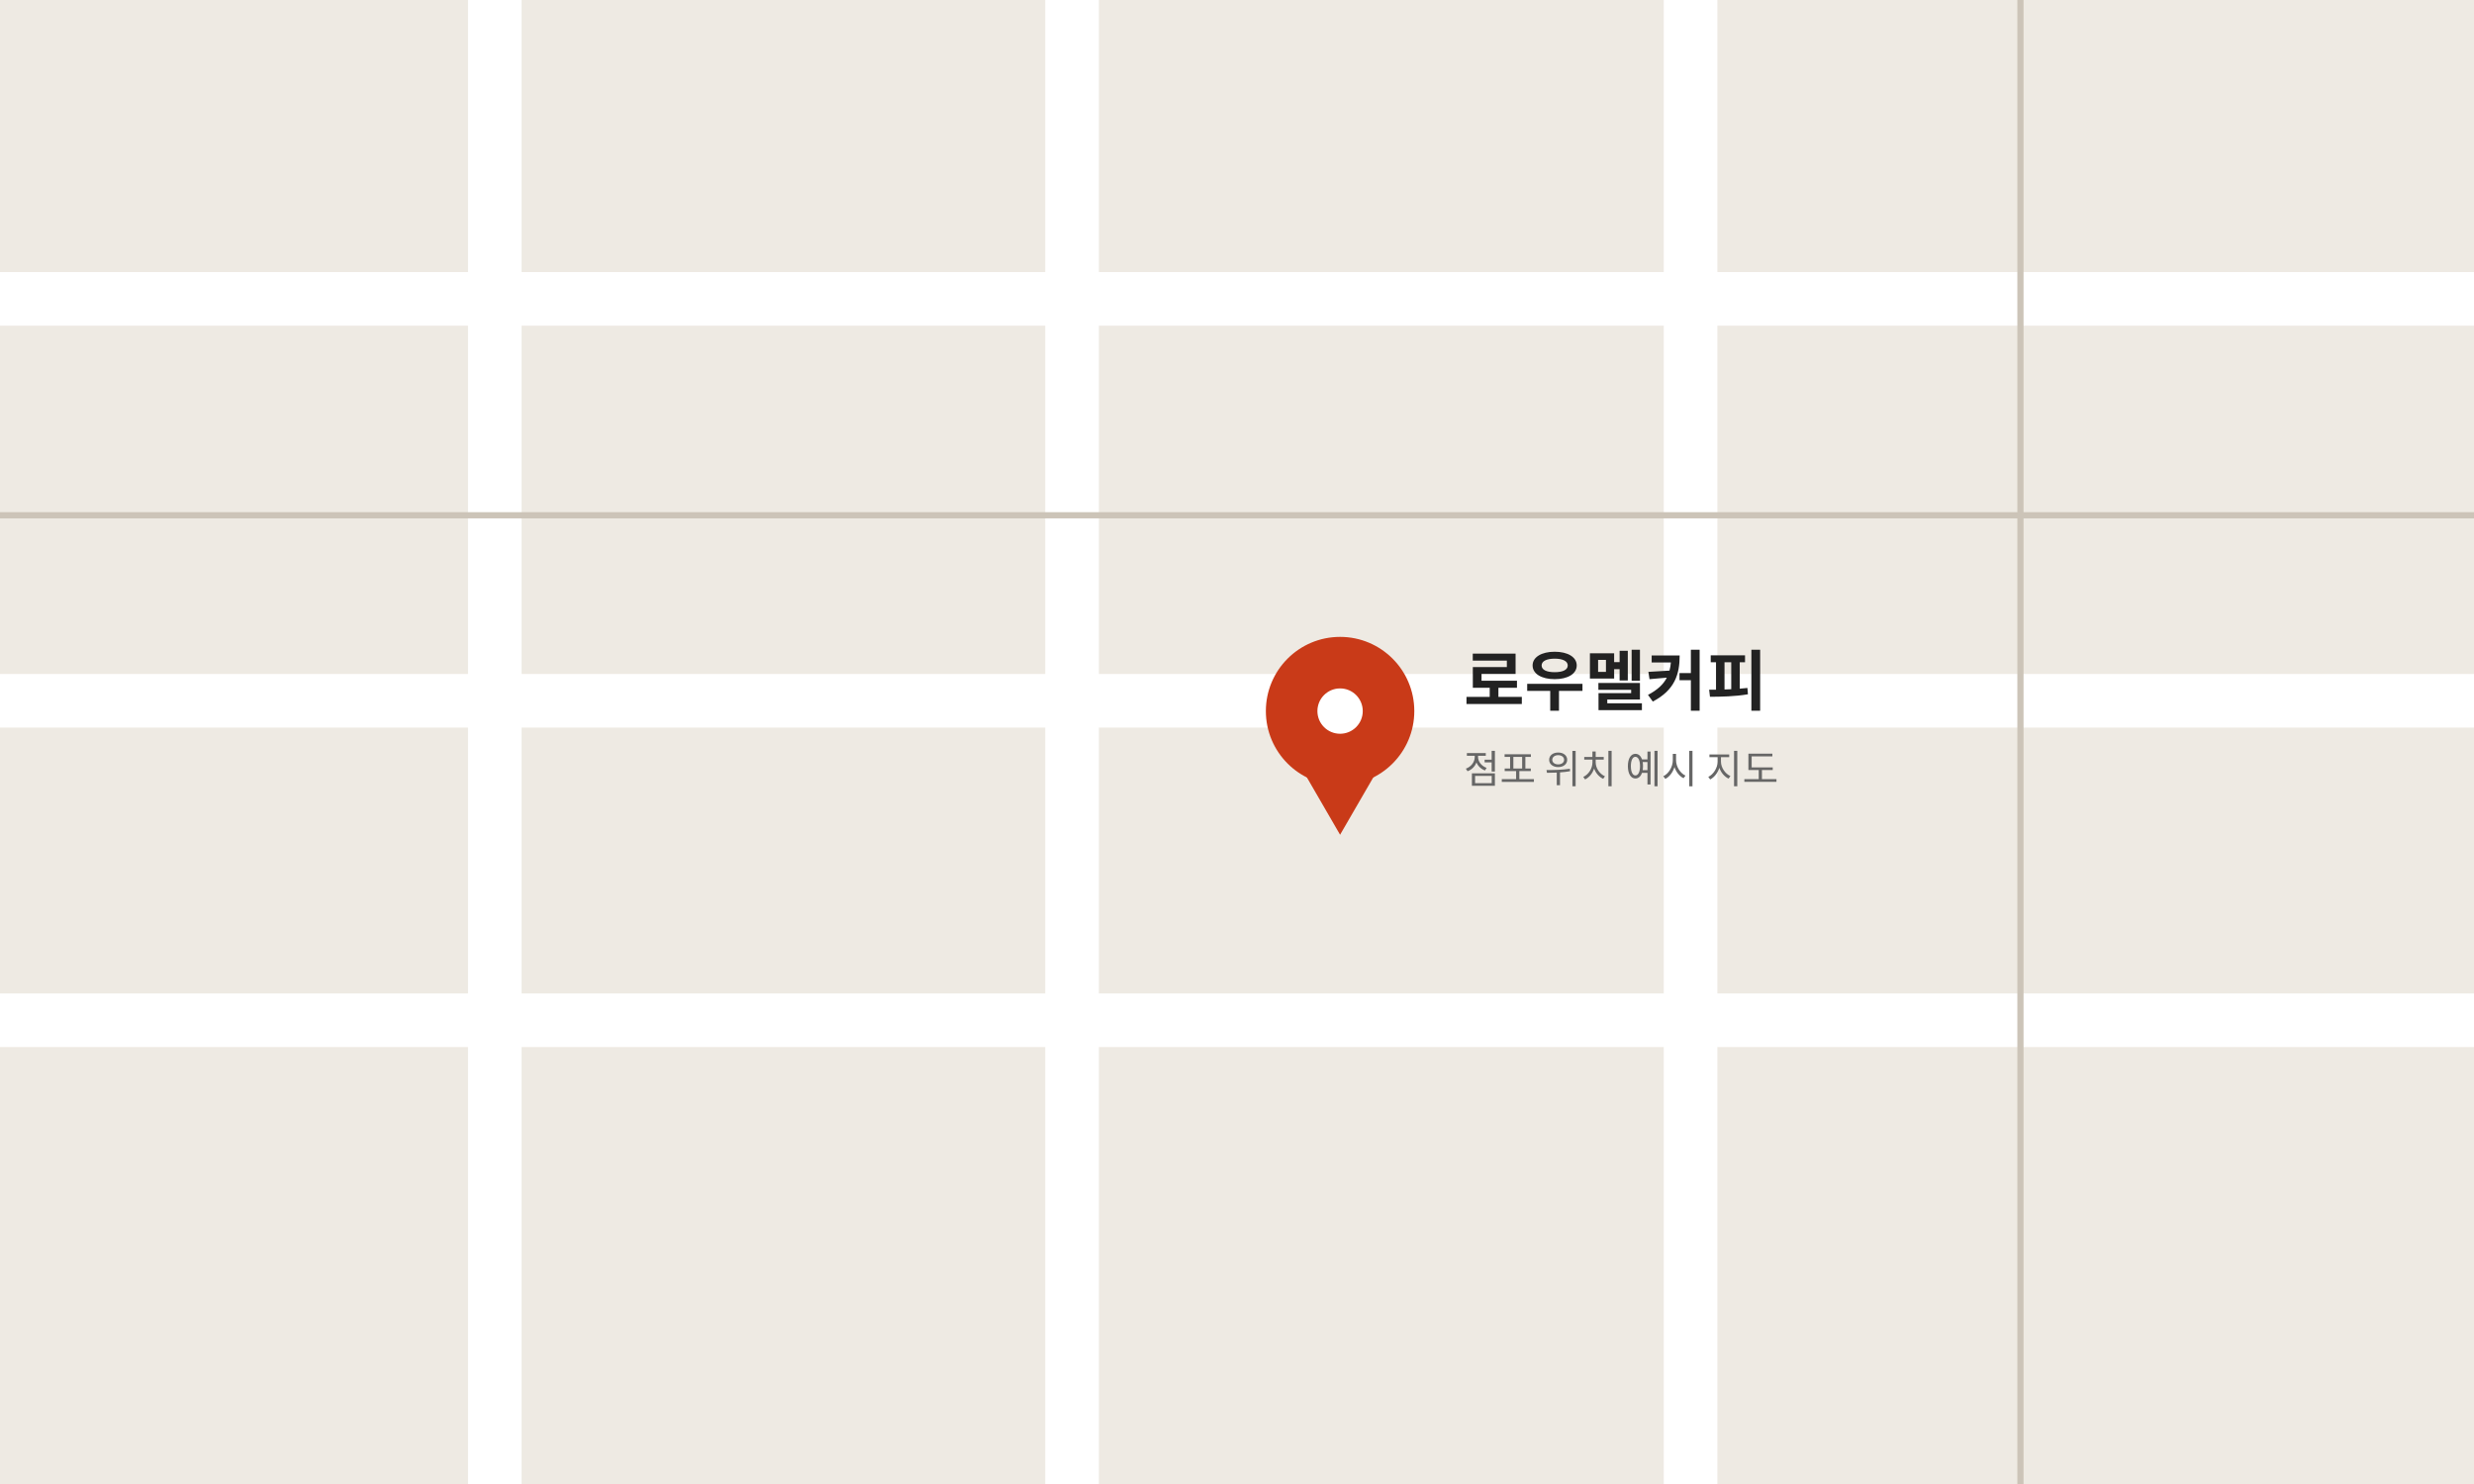
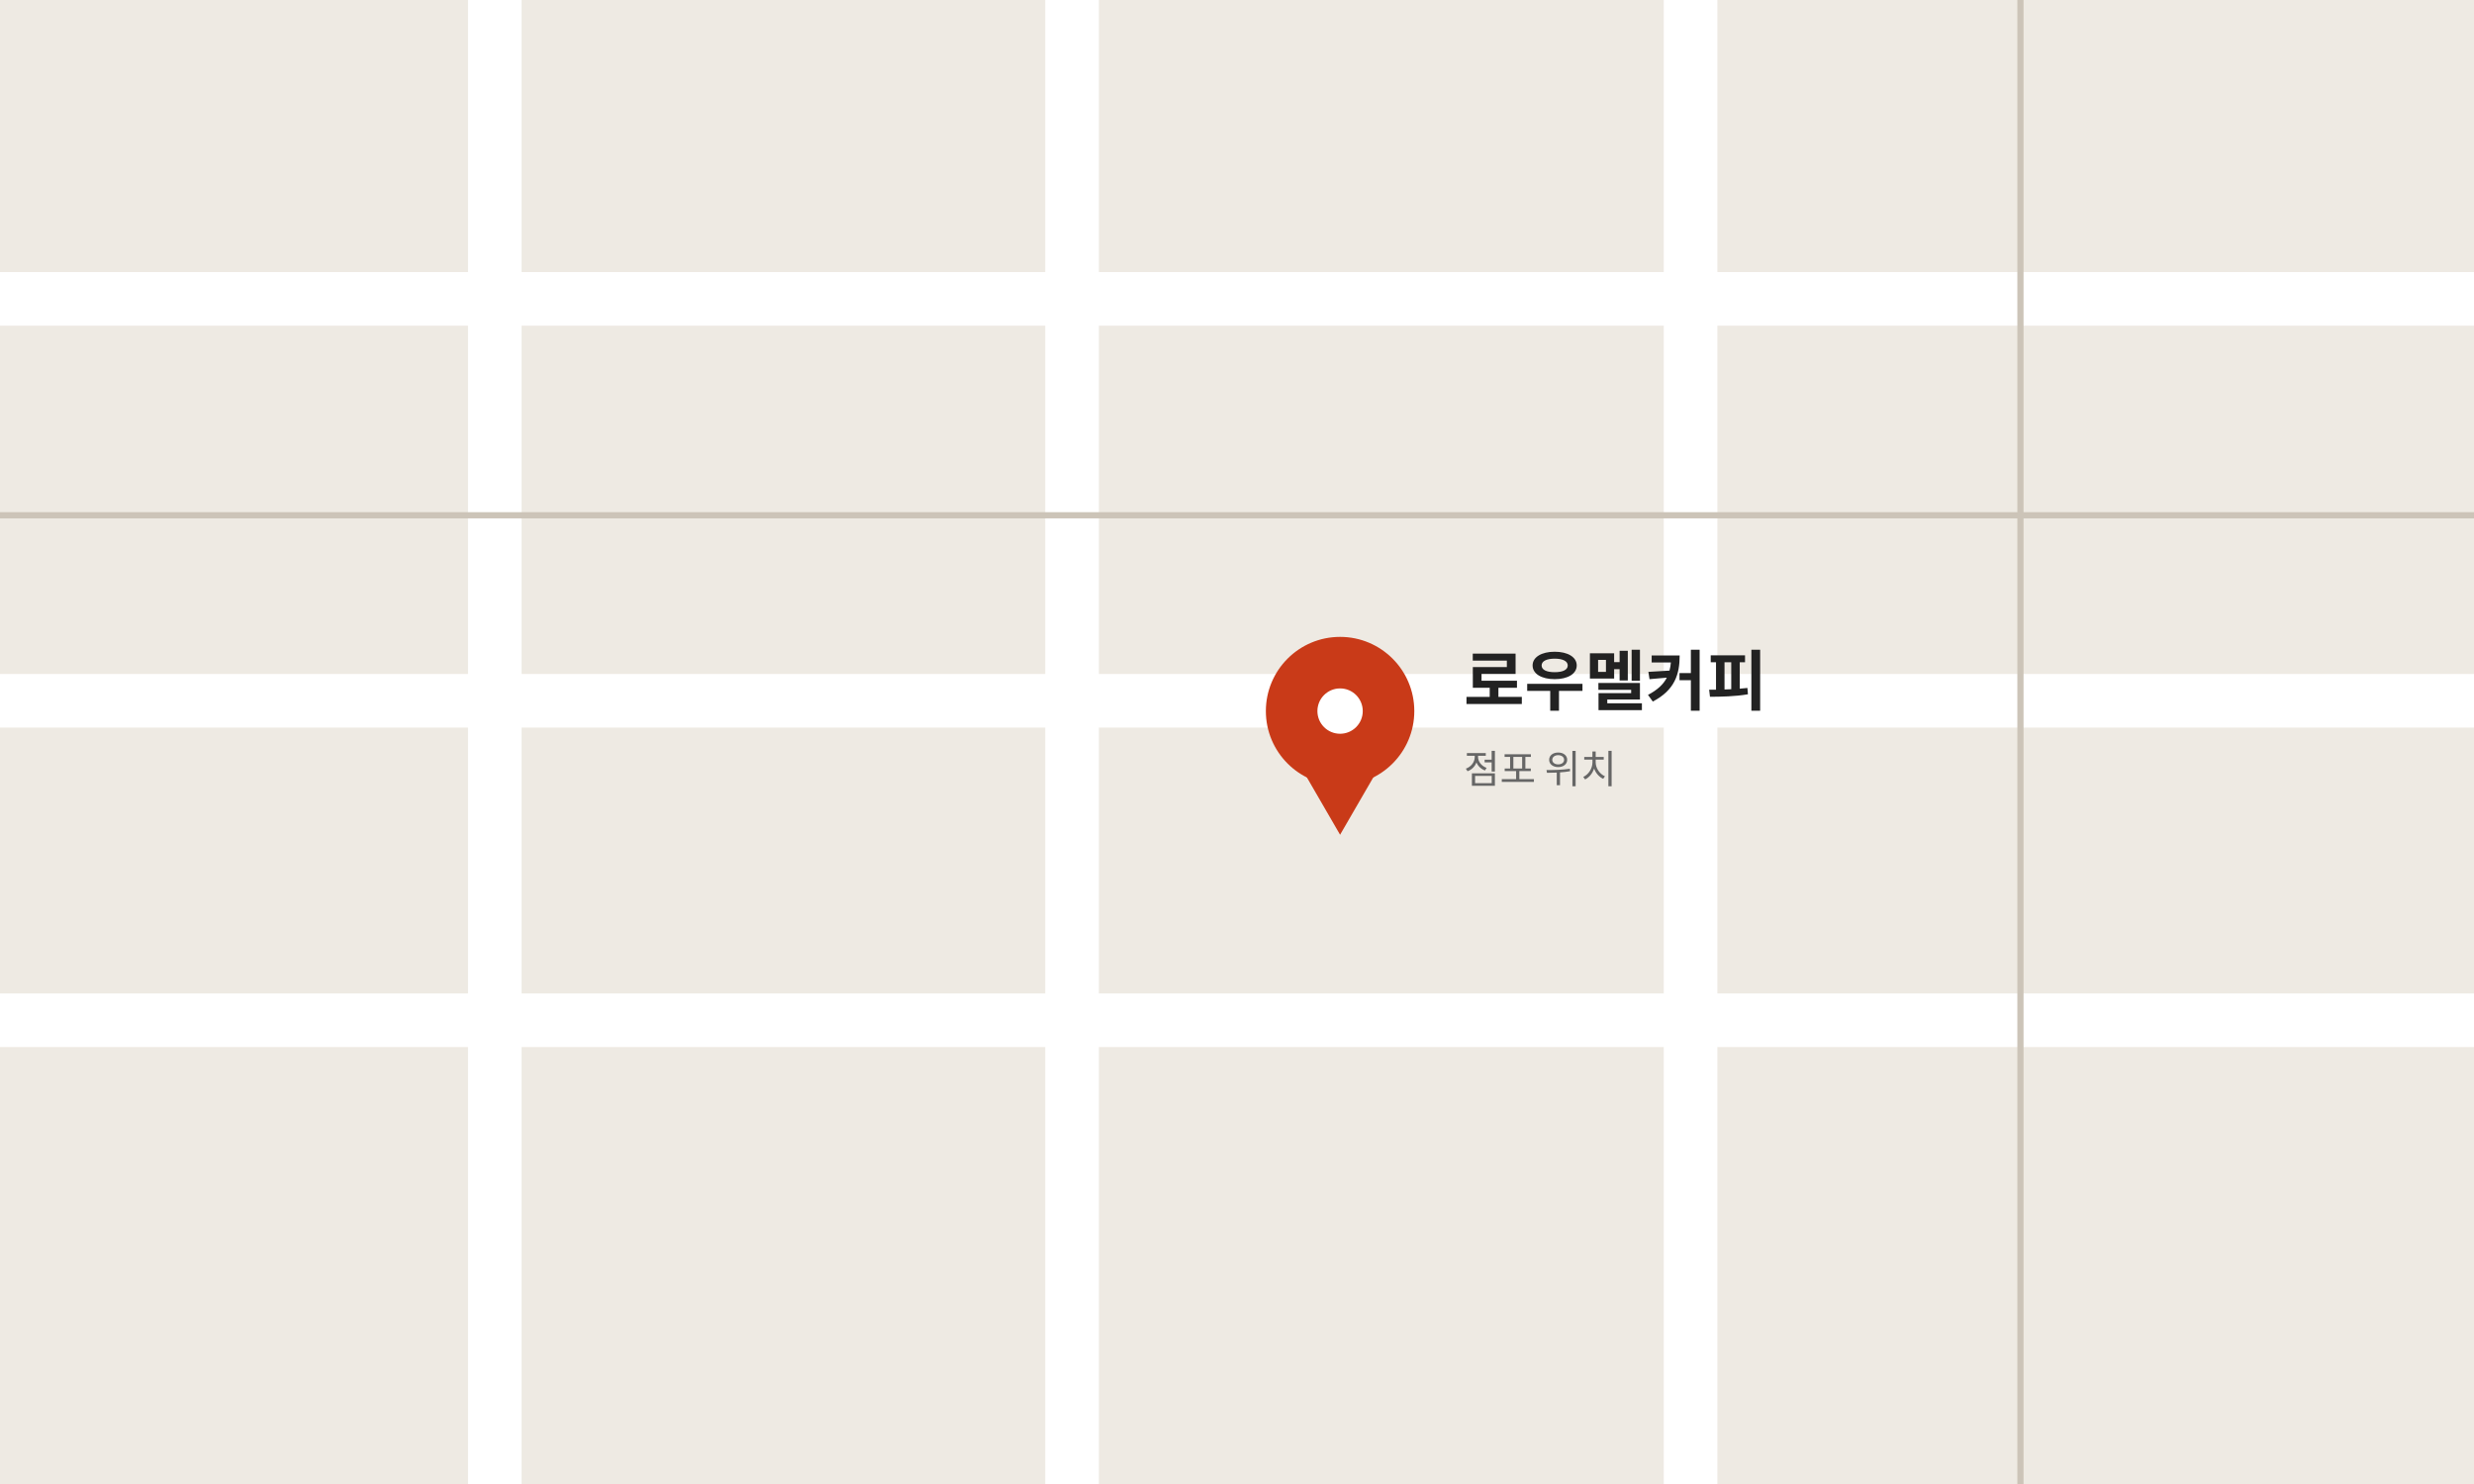
<svg xmlns="http://www.w3.org/2000/svg" width="1200" height="720" viewBox="0 0 1200 720">
  <rect width="1200" height="720" fill="#eeeae3" />
  <g stroke="#fff" stroke-width="26" fill="none">
    <path d="M0 145h1200M0 495h1200M240 0v720M820 0v720" />
    <path d="M0 340h1200M520 0v720" />
  </g>
  <g stroke="#ccc4b8" stroke-width="3">
    <path d="M0 250h1200M980 0v720" />
  </g>
  <circle cx="650" cy="345" r="36" fill="#c93a18" />
  <circle cx="650" cy="345" r="11" fill="#fff" />
  <path d="m650 405-22-38h44Z" fill="#c93a18" />
  <text x="710" y="342" font-family="Pretendard,Arial" font-size="32" font-weight="700" fill="#222">로우멜커피</text>
-   <text x="710" y="380" font-family="Pretendard,Arial" font-size="19" fill="#666">점포 위치 예시 지도</text>
+   <text x="710" y="380" font-family="Pretendard,Arial" font-size="19" fill="#666">점포 위치</text>
</svg>
